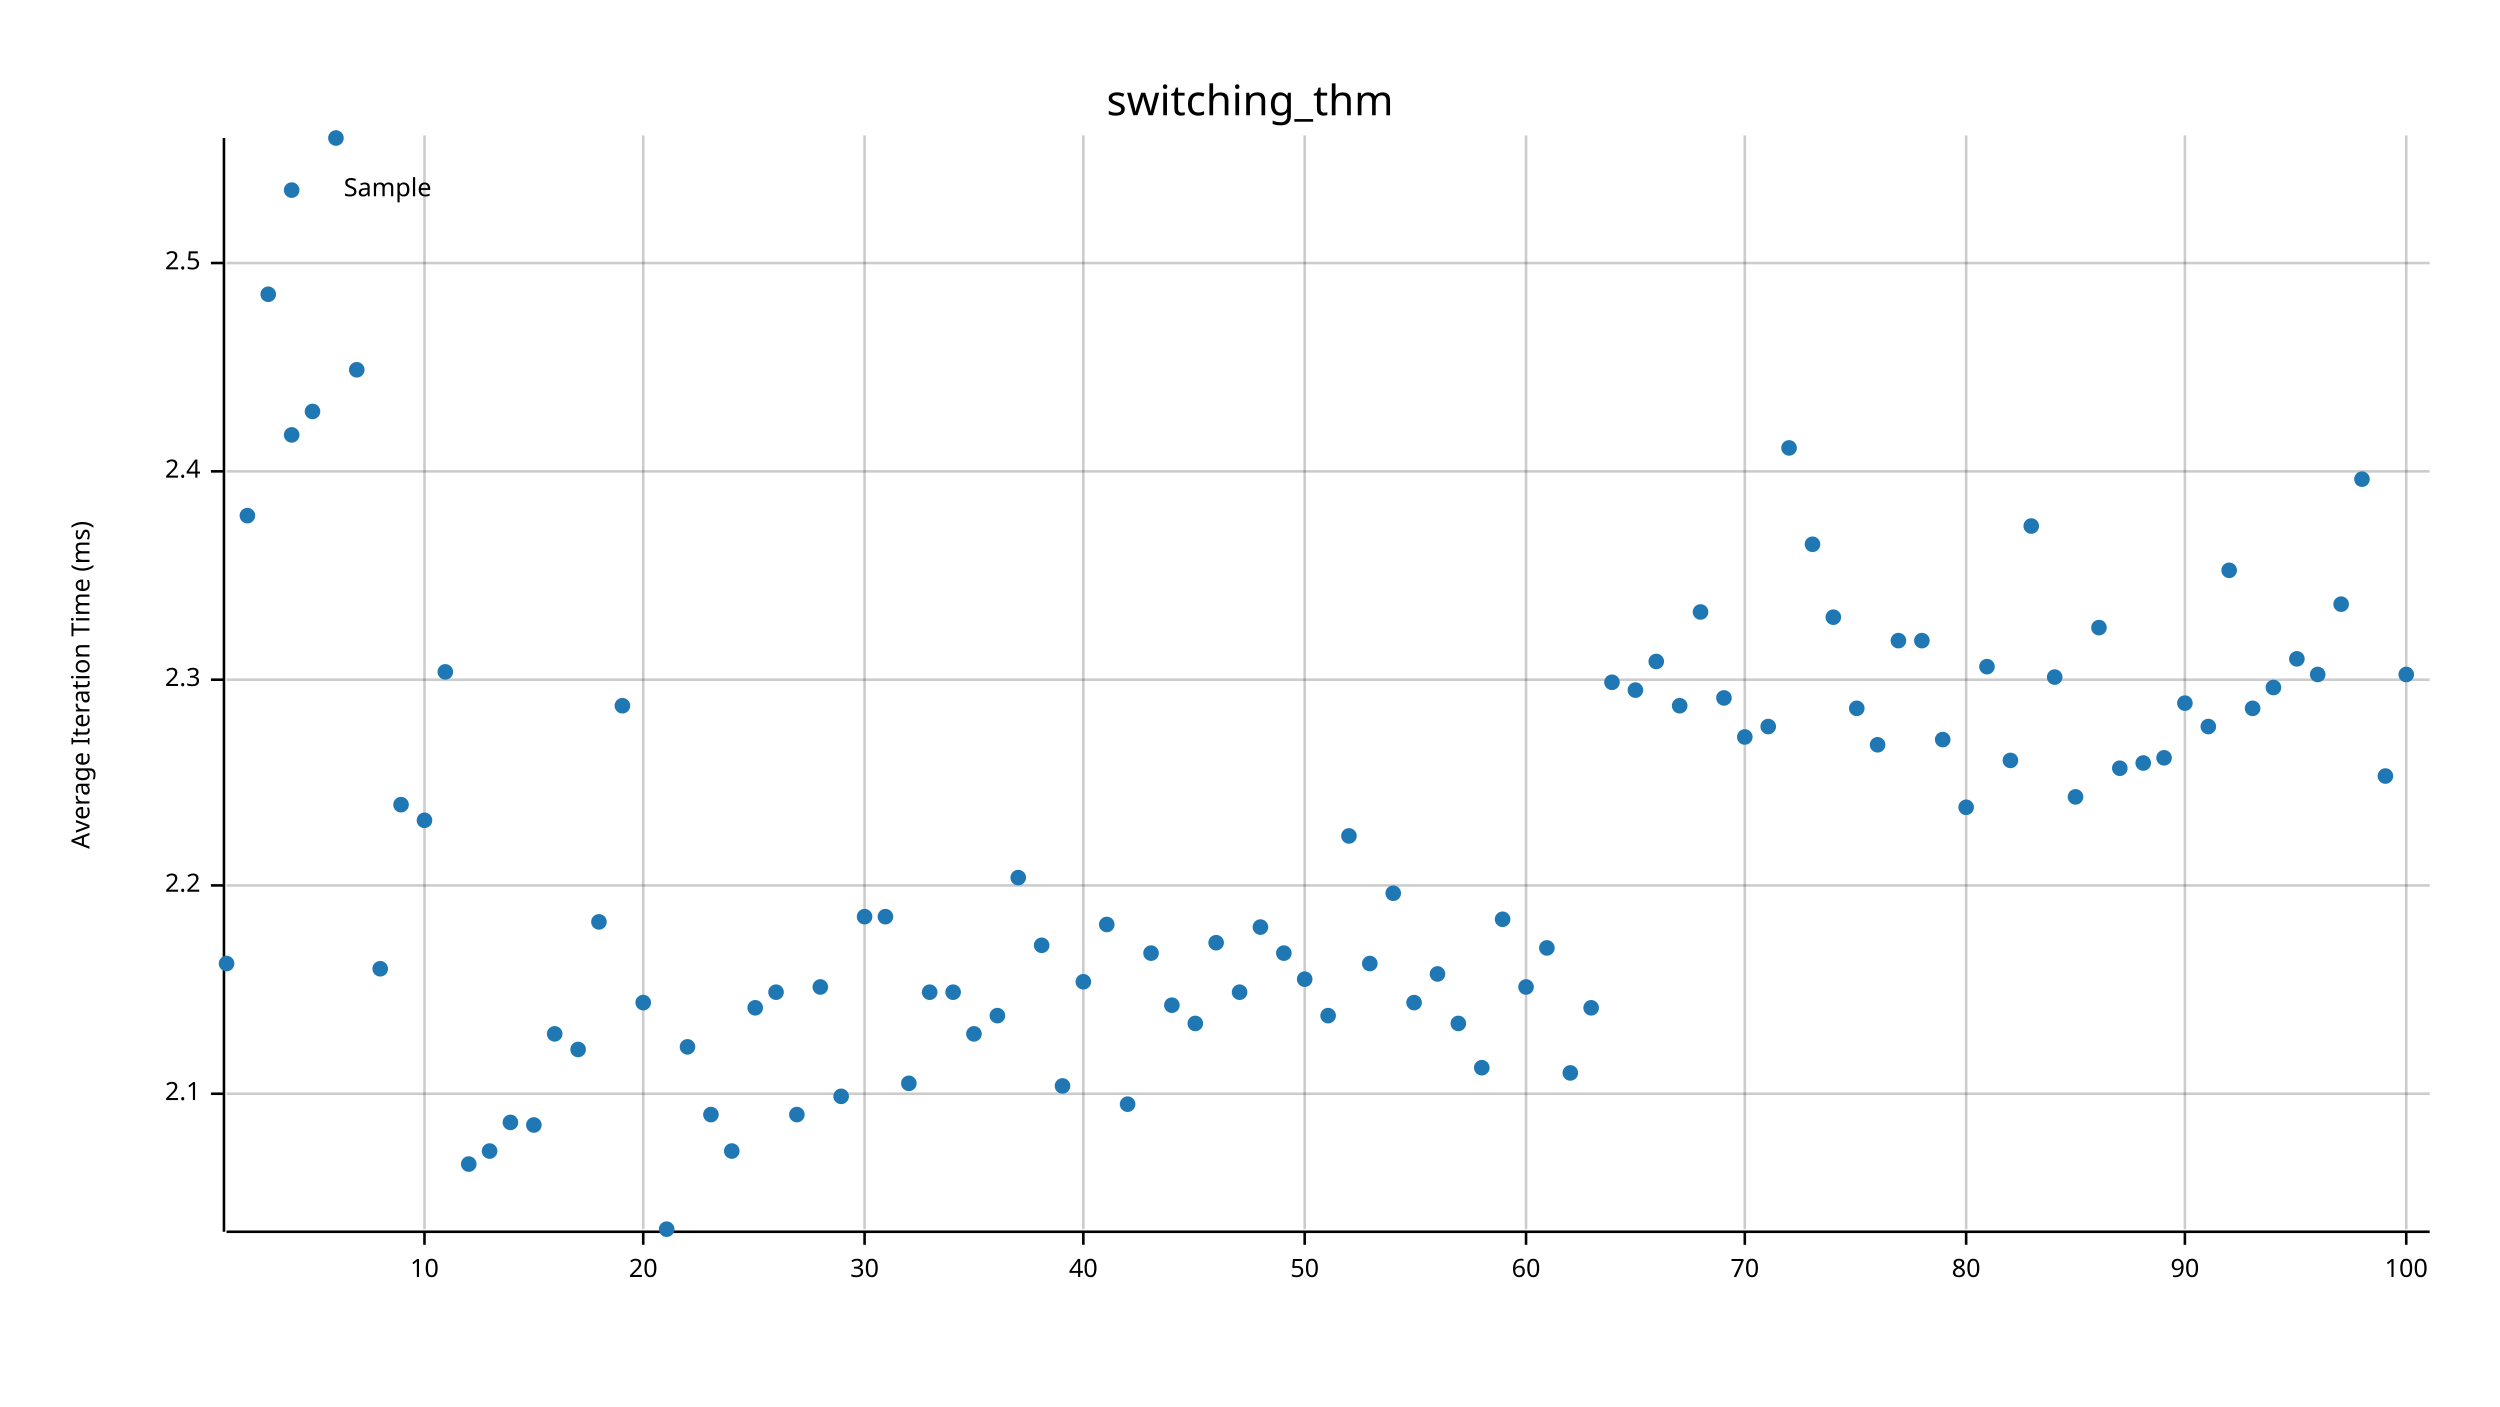
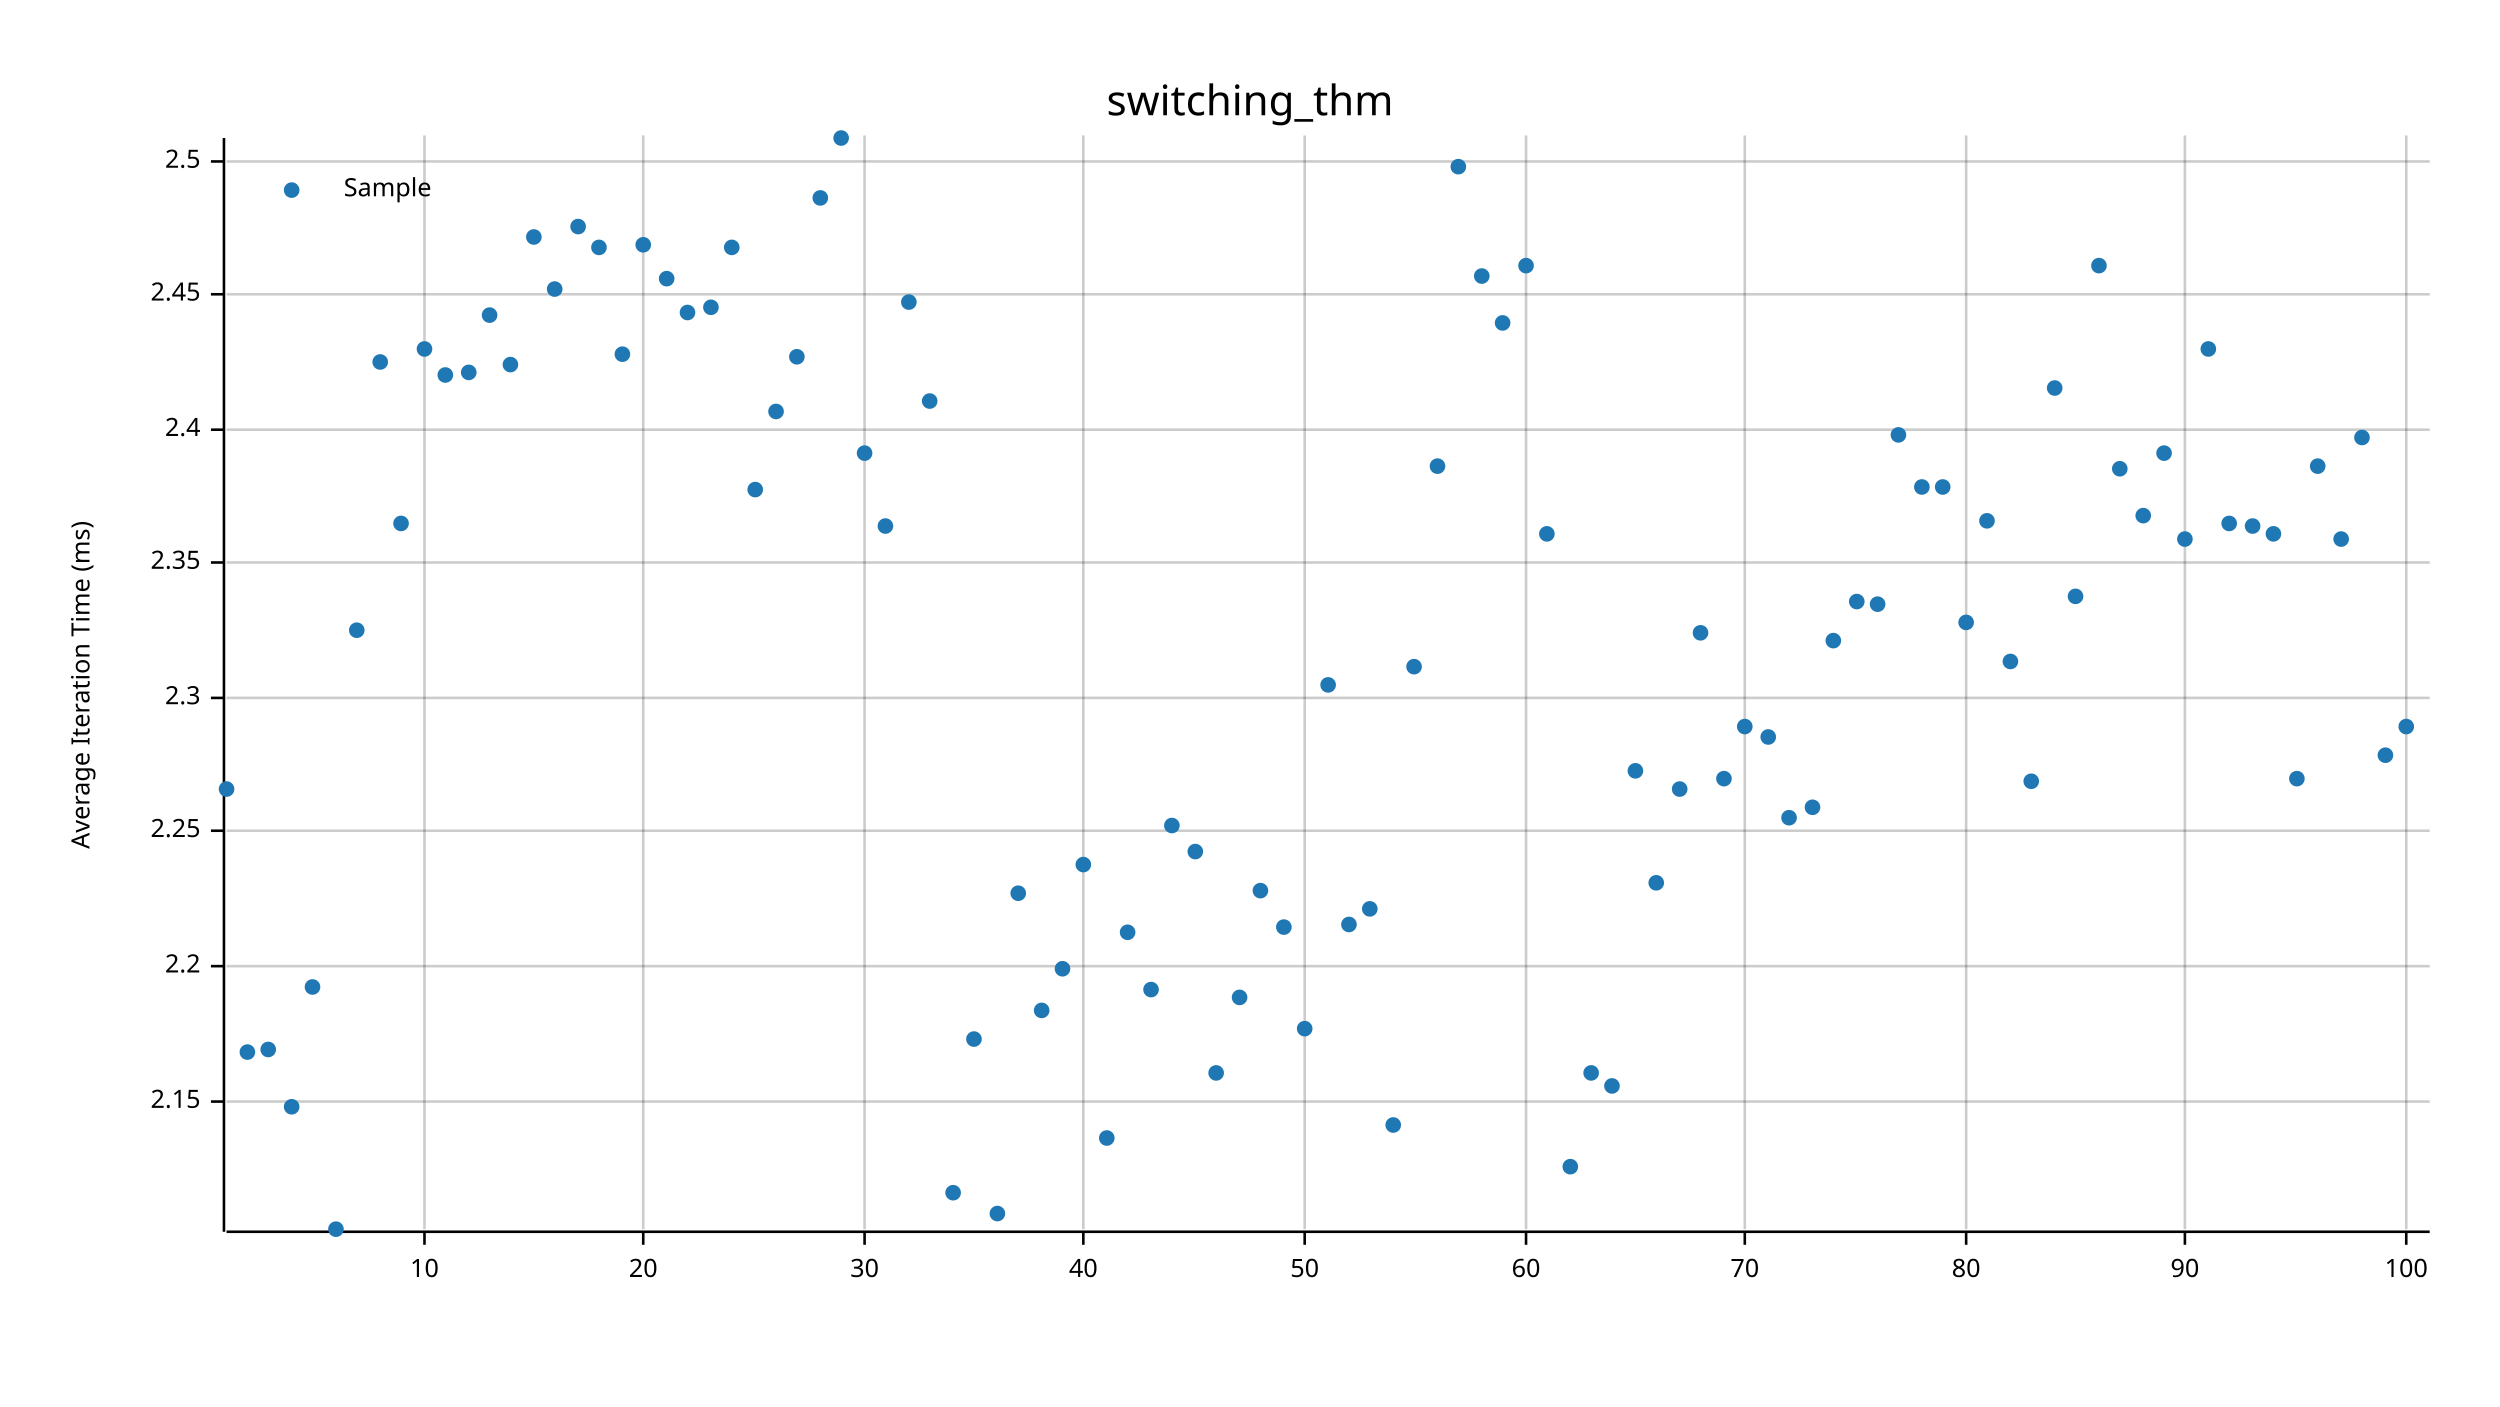
<svg xmlns="http://www.w3.org/2000/svg" width="960" height="540" viewBox="0 0 960 540">
  <text x="480" y="32" dy="0.76em" text-anchor="middle" font-family="sans-serif" font-size="16.129" opacity="1" fill="#000000">
switching_thm
</text>
  <text x="27" y="263" dy="0.76em" text-anchor="middle" font-family="sans-serif" font-size="9.677" opacity="1" fill="#000000" transform="rotate(270, 27, 263)">
Average Iteration Time (ms)
</text>
  <line opacity="0.2" stroke="#000000" stroke-width="1" x1="163" y1="472" x2="163" y2="52" />
  <line opacity="0.2" stroke="#000000" stroke-width="1" x1="247" y1="472" x2="247" y2="52" />
  <line opacity="0.2" stroke="#000000" stroke-width="1" x1="332" y1="472" x2="332" y2="52" />
  <line opacity="0.2" stroke="#000000" stroke-width="1" x1="416" y1="472" x2="416" y2="52" />
  <line opacity="0.2" stroke="#000000" stroke-width="1" x1="501" y1="472" x2="501" y2="52" />
  <line opacity="0.2" stroke="#000000" stroke-width="1" x1="586" y1="472" x2="586" y2="52" />
  <line opacity="0.2" stroke="#000000" stroke-width="1" x1="670" y1="472" x2="670" y2="52" />
  <line opacity="0.2" stroke="#000000" stroke-width="1" x1="755" y1="472" x2="755" y2="52" />
  <line opacity="0.2" stroke="#000000" stroke-width="1" x1="839" y1="472" x2="839" y2="52" />
  <line opacity="0.2" stroke="#000000" stroke-width="1" x1="924" y1="472" x2="924" y2="52" />
-   <line opacity="0.2" stroke="#000000" stroke-width="1" x1="87" y1="420" x2="933" y2="420" />
-   <line opacity="0.2" stroke="#000000" stroke-width="1" x1="87" y1="340" x2="933" y2="340" />
-   <line opacity="0.2" stroke="#000000" stroke-width="1" x1="87" y1="261" x2="933" y2="261" />
-   <line opacity="0.2" stroke="#000000" stroke-width="1" x1="87" y1="181" x2="933" y2="181" />
-   <line opacity="0.2" stroke="#000000" stroke-width="1" x1="87" y1="101" x2="933" y2="101" />
+   <line opacity="0.2" stroke="#000000" stroke-width="1" x1="87" y1="423" x2="933" y2="423" />
+   <line opacity="0.2" stroke="#000000" stroke-width="1" x1="87" y1="371" x2="933" y2="371" />
+   <line opacity="0.2" stroke="#000000" stroke-width="1" x1="87" y1="319" x2="933" y2="319" />
+   <line opacity="0.2" stroke="#000000" stroke-width="1" x1="87" y1="268" x2="933" y2="268" />
+   <line opacity="0.2" stroke="#000000" stroke-width="1" x1="87" y1="216" x2="933" y2="216" />
+   <line opacity="0.2" stroke="#000000" stroke-width="1" x1="87" y1="165" x2="933" y2="165" />
+   <line opacity="0.2" stroke="#000000" stroke-width="1" x1="87" y1="113" x2="933" y2="113" />
+   <line opacity="0.2" stroke="#000000" stroke-width="1" x1="87" y1="62" x2="933" y2="62" />
  <polyline fill="none" opacity="1" stroke="#000000" stroke-width="1" points="86,53 86,473 " />
-   <text x="77" y="420" dy="0.5ex" text-anchor="end" font-family="sans-serif" font-size="9.677" opacity="1" fill="#000000">
- 2.1
- </text>
-   <polyline fill="none" opacity="1" stroke="#000000" stroke-width="1" points="81,420 86,420 " />
-   <text x="77" y="340" dy="0.5ex" text-anchor="end" font-family="sans-serif" font-size="9.677" opacity="1" fill="#000000">
+   <text x="77" y="423" dy="0.5ex" text-anchor="end" font-family="sans-serif" font-size="9.677" opacity="1" fill="#000000">
+ 2.15
+ </text>
+   <polyline fill="none" opacity="1" stroke="#000000" stroke-width="1" points="81,423 86,423 " />
+   <text x="77" y="371" dy="0.5ex" text-anchor="end" font-family="sans-serif" font-size="9.677" opacity="1" fill="#000000">
2.2
</text>
-   <polyline fill="none" opacity="1" stroke="#000000" stroke-width="1" points="81,340 86,340 " />
-   <text x="77" y="261" dy="0.5ex" text-anchor="end" font-family="sans-serif" font-size="9.677" opacity="1" fill="#000000">
+   <polyline fill="none" opacity="1" stroke="#000000" stroke-width="1" points="81,371 86,371 " />
+   <text x="77" y="319" dy="0.5ex" text-anchor="end" font-family="sans-serif" font-size="9.677" opacity="1" fill="#000000">
+ 2.25
+ </text>
+   <polyline fill="none" opacity="1" stroke="#000000" stroke-width="1" points="81,319 86,319 " />
+   <text x="77" y="268" dy="0.5ex" text-anchor="end" font-family="sans-serif" font-size="9.677" opacity="1" fill="#000000">
2.3
</text>
-   <polyline fill="none" opacity="1" stroke="#000000" stroke-width="1" points="81,261 86,261 " />
-   <text x="77" y="181" dy="0.5ex" text-anchor="end" font-family="sans-serif" font-size="9.677" opacity="1" fill="#000000">
+   <polyline fill="none" opacity="1" stroke="#000000" stroke-width="1" points="81,268 86,268 " />
+   <text x="77" y="216" dy="0.5ex" text-anchor="end" font-family="sans-serif" font-size="9.677" opacity="1" fill="#000000">
+ 2.35
+ </text>
+   <polyline fill="none" opacity="1" stroke="#000000" stroke-width="1" points="81,216 86,216 " />
+   <text x="77" y="165" dy="0.5ex" text-anchor="end" font-family="sans-serif" font-size="9.677" opacity="1" fill="#000000">
2.4
</text>
-   <polyline fill="none" opacity="1" stroke="#000000" stroke-width="1" points="81,181 86,181 " />
-   <text x="77" y="101" dy="0.5ex" text-anchor="end" font-family="sans-serif" font-size="9.677" opacity="1" fill="#000000">
+   <polyline fill="none" opacity="1" stroke="#000000" stroke-width="1" points="81,165 86,165 " />
+   <text x="77" y="113" dy="0.5ex" text-anchor="end" font-family="sans-serif" font-size="9.677" opacity="1" fill="#000000">
+ 2.45
+ </text>
+   <polyline fill="none" opacity="1" stroke="#000000" stroke-width="1" points="81,113 86,113 " />
+   <text x="77" y="62" dy="0.5ex" text-anchor="end" font-family="sans-serif" font-size="9.677" opacity="1" fill="#000000">
2.5
</text>
-   <polyline fill="none" opacity="1" stroke="#000000" stroke-width="1" points="81,101 86,101 " />
+   <polyline fill="none" opacity="1" stroke="#000000" stroke-width="1" points="81,62 86,62 " />
  <polyline fill="none" opacity="1" stroke="#000000" stroke-width="1" points="87,473 933,473 " />
  <text x="163" y="483" dy="0.76em" text-anchor="middle" font-family="sans-serif" font-size="9.677" opacity="1" fill="#000000">
10
</text>
  <polyline fill="none" opacity="1" stroke="#000000" stroke-width="1" points="163,473 163,478 " />
  <text x="247" y="483" dy="0.76em" text-anchor="middle" font-family="sans-serif" font-size="9.677" opacity="1" fill="#000000">
20
</text>
  <polyline fill="none" opacity="1" stroke="#000000" stroke-width="1" points="247,473 247,478 " />
  <text x="332" y="483" dy="0.76em" text-anchor="middle" font-family="sans-serif" font-size="9.677" opacity="1" fill="#000000">
30
</text>
  <polyline fill="none" opacity="1" stroke="#000000" stroke-width="1" points="332,473 332,478 " />
  <text x="416" y="483" dy="0.76em" text-anchor="middle" font-family="sans-serif" font-size="9.677" opacity="1" fill="#000000">
40
</text>
  <polyline fill="none" opacity="1" stroke="#000000" stroke-width="1" points="416,473 416,478 " />
  <text x="501" y="483" dy="0.76em" text-anchor="middle" font-family="sans-serif" font-size="9.677" opacity="1" fill="#000000">
50
</text>
  <polyline fill="none" opacity="1" stroke="#000000" stroke-width="1" points="501,473 501,478 " />
  <text x="586" y="483" dy="0.76em" text-anchor="middle" font-family="sans-serif" font-size="9.677" opacity="1" fill="#000000">
60
</text>
  <polyline fill="none" opacity="1" stroke="#000000" stroke-width="1" points="586,473 586,478 " />
  <text x="670" y="483" dy="0.76em" text-anchor="middle" font-family="sans-serif" font-size="9.677" opacity="1" fill="#000000">
70
</text>
  <polyline fill="none" opacity="1" stroke="#000000" stroke-width="1" points="670,473 670,478 " />
  <text x="755" y="483" dy="0.76em" text-anchor="middle" font-family="sans-serif" font-size="9.677" opacity="1" fill="#000000">
80
</text>
  <polyline fill="none" opacity="1" stroke="#000000" stroke-width="1" points="755,473 755,478 " />
  <text x="839" y="483" dy="0.76em" text-anchor="middle" font-family="sans-serif" font-size="9.677" opacity="1" fill="#000000">
90
</text>
  <polyline fill="none" opacity="1" stroke="#000000" stroke-width="1" points="839,473 839,478 " />
  <text x="924" y="483" dy="0.76em" text-anchor="middle" font-family="sans-serif" font-size="9.677" opacity="1" fill="#000000">
100
</text>
  <polyline fill="none" opacity="1" stroke="#000000" stroke-width="1" points="924,473 924,478 " />
-   <circle cx="87" cy="370" r="3" opacity="1" fill="#1F78B4" stroke="none" />
-   <circle cx="95" cy="198" r="3" opacity="1" fill="#1F78B4" stroke="none" />
-   <circle cx="103" cy="113" r="3" opacity="1" fill="#1F78B4" stroke="none" />
-   <circle cx="112" cy="167" r="3" opacity="1" fill="#1F78B4" stroke="none" />
-   <circle cx="120" cy="158" r="3" opacity="1" fill="#1F78B4" stroke="none" />
-   <circle cx="129" cy="53" r="3" opacity="1" fill="#1F78B4" stroke="none" />
-   <circle cx="137" cy="142" r="3" opacity="1" fill="#1F78B4" stroke="none" />
-   <circle cx="146" cy="372" r="3" opacity="1" fill="#1F78B4" stroke="none" />
-   <circle cx="154" cy="309" r="3" opacity="1" fill="#1F78B4" stroke="none" />
-   <circle cx="163" cy="315" r="3" opacity="1" fill="#1F78B4" stroke="none" />
-   <circle cx="171" cy="258" r="3" opacity="1" fill="#1F78B4" stroke="none" />
-   <circle cx="180" cy="447" r="3" opacity="1" fill="#1F78B4" stroke="none" />
-   <circle cx="188" cy="442" r="3" opacity="1" fill="#1F78B4" stroke="none" />
-   <circle cx="196" cy="431" r="3" opacity="1" fill="#1F78B4" stroke="none" />
-   <circle cx="205" cy="432" r="3" opacity="1" fill="#1F78B4" stroke="none" />
-   <circle cx="213" cy="397" r="3" opacity="1" fill="#1F78B4" stroke="none" />
-   <circle cx="222" cy="403" r="3" opacity="1" fill="#1F78B4" stroke="none" />
-   <circle cx="230" cy="354" r="3" opacity="1" fill="#1F78B4" stroke="none" />
-   <circle cx="239" cy="271" r="3" opacity="1" fill="#1F78B4" stroke="none" />
-   <circle cx="247" cy="385" r="3" opacity="1" fill="#1F78B4" stroke="none" />
-   <circle cx="256" cy="472" r="3" opacity="1" fill="#1F78B4" stroke="none" />
-   <circle cx="264" cy="402" r="3" opacity="1" fill="#1F78B4" stroke="none" />
-   <circle cx="273" cy="428" r="3" opacity="1" fill="#1F78B4" stroke="none" />
-   <circle cx="281" cy="442" r="3" opacity="1" fill="#1F78B4" stroke="none" />
-   <circle cx="290" cy="387" r="3" opacity="1" fill="#1F78B4" stroke="none" />
-   <circle cx="298" cy="381" r="3" opacity="1" fill="#1F78B4" stroke="none" />
-   <circle cx="306" cy="428" r="3" opacity="1" fill="#1F78B4" stroke="none" />
-   <circle cx="315" cy="379" r="3" opacity="1" fill="#1F78B4" stroke="none" />
-   <circle cx="323" cy="421" r="3" opacity="1" fill="#1F78B4" stroke="none" />
-   <circle cx="332" cy="352" r="3" opacity="1" fill="#1F78B4" stroke="none" />
-   <circle cx="340" cy="352" r="3" opacity="1" fill="#1F78B4" stroke="none" />
-   <circle cx="349" cy="416" r="3" opacity="1" fill="#1F78B4" stroke="none" />
-   <circle cx="357" cy="381" r="3" opacity="1" fill="#1F78B4" stroke="none" />
-   <circle cx="366" cy="381" r="3" opacity="1" fill="#1F78B4" stroke="none" />
-   <circle cx="374" cy="397" r="3" opacity="1" fill="#1F78B4" stroke="none" />
-   <circle cx="383" cy="390" r="3" opacity="1" fill="#1F78B4" stroke="none" />
-   <circle cx="391" cy="337" r="3" opacity="1" fill="#1F78B4" stroke="none" />
-   <circle cx="400" cy="363" r="3" opacity="1" fill="#1F78B4" stroke="none" />
-   <circle cx="408" cy="417" r="3" opacity="1" fill="#1F78B4" stroke="none" />
-   <circle cx="416" cy="377" r="3" opacity="1" fill="#1F78B4" stroke="none" />
-   <circle cx="425" cy="355" r="3" opacity="1" fill="#1F78B4" stroke="none" />
-   <circle cx="433" cy="424" r="3" opacity="1" fill="#1F78B4" stroke="none" />
-   <circle cx="442" cy="366" r="3" opacity="1" fill="#1F78B4" stroke="none" />
-   <circle cx="450" cy="386" r="3" opacity="1" fill="#1F78B4" stroke="none" />
-   <circle cx="459" cy="393" r="3" opacity="1" fill="#1F78B4" stroke="none" />
-   <circle cx="467" cy="362" r="3" opacity="1" fill="#1F78B4" stroke="none" />
-   <circle cx="476" cy="381" r="3" opacity="1" fill="#1F78B4" stroke="none" />
-   <circle cx="484" cy="356" r="3" opacity="1" fill="#1F78B4" stroke="none" />
-   <circle cx="493" cy="366" r="3" opacity="1" fill="#1F78B4" stroke="none" />
-   <circle cx="501" cy="376" r="3" opacity="1" fill="#1F78B4" stroke="none" />
-   <circle cx="510" cy="390" r="3" opacity="1" fill="#1F78B4" stroke="none" />
-   <circle cx="518" cy="321" r="3" opacity="1" fill="#1F78B4" stroke="none" />
-   <circle cx="526" cy="370" r="3" opacity="1" fill="#1F78B4" stroke="none" />
-   <circle cx="535" cy="343" r="3" opacity="1" fill="#1F78B4" stroke="none" />
-   <circle cx="543" cy="385" r="3" opacity="1" fill="#1F78B4" stroke="none" />
-   <circle cx="552" cy="374" r="3" opacity="1" fill="#1F78B4" stroke="none" />
-   <circle cx="560" cy="393" r="3" opacity="1" fill="#1F78B4" stroke="none" />
-   <circle cx="569" cy="410" r="3" opacity="1" fill="#1F78B4" stroke="none" />
-   <circle cx="577" cy="353" r="3" opacity="1" fill="#1F78B4" stroke="none" />
-   <circle cx="586" cy="379" r="3" opacity="1" fill="#1F78B4" stroke="none" />
-   <circle cx="594" cy="364" r="3" opacity="1" fill="#1F78B4" stroke="none" />
-   <circle cx="603" cy="412" r="3" opacity="1" fill="#1F78B4" stroke="none" />
-   <circle cx="611" cy="387" r="3" opacity="1" fill="#1F78B4" stroke="none" />
-   <circle cx="619" cy="262" r="3" opacity="1" fill="#1F78B4" stroke="none" />
-   <circle cx="628" cy="265" r="3" opacity="1" fill="#1F78B4" stroke="none" />
-   <circle cx="636" cy="254" r="3" opacity="1" fill="#1F78B4" stroke="none" />
-   <circle cx="645" cy="271" r="3" opacity="1" fill="#1F78B4" stroke="none" />
-   <circle cx="653" cy="235" r="3" opacity="1" fill="#1F78B4" stroke="none" />
-   <circle cx="662" cy="268" r="3" opacity="1" fill="#1F78B4" stroke="none" />
-   <circle cx="670" cy="283" r="3" opacity="1" fill="#1F78B4" stroke="none" />
-   <circle cx="679" cy="279" r="3" opacity="1" fill="#1F78B4" stroke="none" />
-   <circle cx="687" cy="172" r="3" opacity="1" fill="#1F78B4" stroke="none" />
-   <circle cx="696" cy="209" r="3" opacity="1" fill="#1F78B4" stroke="none" />
-   <circle cx="704" cy="237" r="3" opacity="1" fill="#1F78B4" stroke="none" />
-   <circle cx="713" cy="272" r="3" opacity="1" fill="#1F78B4" stroke="none" />
-   <circle cx="721" cy="286" r="3" opacity="1" fill="#1F78B4" stroke="none" />
-   <circle cx="729" cy="246" r="3" opacity="1" fill="#1F78B4" stroke="none" />
-   <circle cx="738" cy="246" r="3" opacity="1" fill="#1F78B4" stroke="none" />
-   <circle cx="746" cy="284" r="3" opacity="1" fill="#1F78B4" stroke="none" />
-   <circle cx="755" cy="310" r="3" opacity="1" fill="#1F78B4" stroke="none" />
-   <circle cx="763" cy="256" r="3" opacity="1" fill="#1F78B4" stroke="none" />
-   <circle cx="772" cy="292" r="3" opacity="1" fill="#1F78B4" stroke="none" />
-   <circle cx="780" cy="202" r="3" opacity="1" fill="#1F78B4" stroke="none" />
-   <circle cx="789" cy="260" r="3" opacity="1" fill="#1F78B4" stroke="none" />
-   <circle cx="797" cy="306" r="3" opacity="1" fill="#1F78B4" stroke="none" />
-   <circle cx="806" cy="241" r="3" opacity="1" fill="#1F78B4" stroke="none" />
-   <circle cx="814" cy="295" r="3" opacity="1" fill="#1F78B4" stroke="none" />
-   <circle cx="823" cy="293" r="3" opacity="1" fill="#1F78B4" stroke="none" />
-   <circle cx="831" cy="291" r="3" opacity="1" fill="#1F78B4" stroke="none" />
-   <circle cx="839" cy="270" r="3" opacity="1" fill="#1F78B4" stroke="none" />
-   <circle cx="848" cy="279" r="3" opacity="1" fill="#1F78B4" stroke="none" />
-   <circle cx="856" cy="219" r="3" opacity="1" fill="#1F78B4" stroke="none" />
-   <circle cx="865" cy="272" r="3" opacity="1" fill="#1F78B4" stroke="none" />
-   <circle cx="873" cy="264" r="3" opacity="1" fill="#1F78B4" stroke="none" />
-   <circle cx="882" cy="253" r="3" opacity="1" fill="#1F78B4" stroke="none" />
-   <circle cx="890" cy="259" r="3" opacity="1" fill="#1F78B4" stroke="none" />
-   <circle cx="899" cy="232" r="3" opacity="1" fill="#1F78B4" stroke="none" />
-   <circle cx="907" cy="184" r="3" opacity="1" fill="#1F78B4" stroke="none" />
-   <circle cx="916" cy="298" r="3" opacity="1" fill="#1F78B4" stroke="none" />
-   <circle cx="924" cy="259" r="3" opacity="1" fill="#1F78B4" stroke="none" />
+   <circle cx="87" cy="303" r="3" opacity="1" fill="#1F78B4" stroke="none" />
+   <circle cx="95" cy="404" r="3" opacity="1" fill="#1F78B4" stroke="none" />
+   <circle cx="103" cy="403" r="3" opacity="1" fill="#1F78B4" stroke="none" />
+   <circle cx="112" cy="425" r="3" opacity="1" fill="#1F78B4" stroke="none" />
+   <circle cx="120" cy="379" r="3" opacity="1" fill="#1F78B4" stroke="none" />
+   <circle cx="129" cy="472" r="3" opacity="1" fill="#1F78B4" stroke="none" />
+   <circle cx="137" cy="242" r="3" opacity="1" fill="#1F78B4" stroke="none" />
+   <circle cx="146" cy="139" r="3" opacity="1" fill="#1F78B4" stroke="none" />
+   <circle cx="154" cy="201" r="3" opacity="1" fill="#1F78B4" stroke="none" />
+   <circle cx="163" cy="134" r="3" opacity="1" fill="#1F78B4" stroke="none" />
+   <circle cx="171" cy="144" r="3" opacity="1" fill="#1F78B4" stroke="none" />
+   <circle cx="180" cy="143" r="3" opacity="1" fill="#1F78B4" stroke="none" />
+   <circle cx="188" cy="121" r="3" opacity="1" fill="#1F78B4" stroke="none" />
+   <circle cx="196" cy="140" r="3" opacity="1" fill="#1F78B4" stroke="none" />
+   <circle cx="205" cy="91" r="3" opacity="1" fill="#1F78B4" stroke="none" />
+   <circle cx="213" cy="111" r="3" opacity="1" fill="#1F78B4" stroke="none" />
+   <circle cx="222" cy="87" r="3" opacity="1" fill="#1F78B4" stroke="none" />
+   <circle cx="230" cy="95" r="3" opacity="1" fill="#1F78B4" stroke="none" />
+   <circle cx="239" cy="136" r="3" opacity="1" fill="#1F78B4" stroke="none" />
+   <circle cx="247" cy="94" r="3" opacity="1" fill="#1F78B4" stroke="none" />
+   <circle cx="256" cy="107" r="3" opacity="1" fill="#1F78B4" stroke="none" />
+   <circle cx="264" cy="120" r="3" opacity="1" fill="#1F78B4" stroke="none" />
+   <circle cx="273" cy="118" r="3" opacity="1" fill="#1F78B4" stroke="none" />
+   <circle cx="281" cy="95" r="3" opacity="1" fill="#1F78B4" stroke="none" />
+   <circle cx="290" cy="188" r="3" opacity="1" fill="#1F78B4" stroke="none" />
+   <circle cx="298" cy="158" r="3" opacity="1" fill="#1F78B4" stroke="none" />
+   <circle cx="306" cy="137" r="3" opacity="1" fill="#1F78B4" stroke="none" />
+   <circle cx="315" cy="76" r="3" opacity="1" fill="#1F78B4" stroke="none" />
+   <circle cx="323" cy="53" r="3" opacity="1" fill="#1F78B4" stroke="none" />
+   <circle cx="332" cy="174" r="3" opacity="1" fill="#1F78B4" stroke="none" />
+   <circle cx="340" cy="202" r="3" opacity="1" fill="#1F78B4" stroke="none" />
+   <circle cx="349" cy="116" r="3" opacity="1" fill="#1F78B4" stroke="none" />
+   <circle cx="357" cy="154" r="3" opacity="1" fill="#1F78B4" stroke="none" />
+   <circle cx="366" cy="458" r="3" opacity="1" fill="#1F78B4" stroke="none" />
+   <circle cx="374" cy="399" r="3" opacity="1" fill="#1F78B4" stroke="none" />
+   <circle cx="383" cy="466" r="3" opacity="1" fill="#1F78B4" stroke="none" />
+   <circle cx="391" cy="343" r="3" opacity="1" fill="#1F78B4" stroke="none" />
+   <circle cx="400" cy="388" r="3" opacity="1" fill="#1F78B4" stroke="none" />
+   <circle cx="408" cy="372" r="3" opacity="1" fill="#1F78B4" stroke="none" />
+   <circle cx="416" cy="332" r="3" opacity="1" fill="#1F78B4" stroke="none" />
+   <circle cx="425" cy="437" r="3" opacity="1" fill="#1F78B4" stroke="none" />
+   <circle cx="433" cy="358" r="3" opacity="1" fill="#1F78B4" stroke="none" />
+   <circle cx="442" cy="380" r="3" opacity="1" fill="#1F78B4" stroke="none" />
+   <circle cx="450" cy="317" r="3" opacity="1" fill="#1F78B4" stroke="none" />
+   <circle cx="459" cy="327" r="3" opacity="1" fill="#1F78B4" stroke="none" />
+   <circle cx="467" cy="412" r="3" opacity="1" fill="#1F78B4" stroke="none" />
+   <circle cx="476" cy="383" r="3" opacity="1" fill="#1F78B4" stroke="none" />
+   <circle cx="484" cy="342" r="3" opacity="1" fill="#1F78B4" stroke="none" />
+   <circle cx="493" cy="356" r="3" opacity="1" fill="#1F78B4" stroke="none" />
+   <circle cx="501" cy="395" r="3" opacity="1" fill="#1F78B4" stroke="none" />
+   <circle cx="510" cy="263" r="3" opacity="1" fill="#1F78B4" stroke="none" />
+   <circle cx="518" cy="355" r="3" opacity="1" fill="#1F78B4" stroke="none" />
+   <circle cx="526" cy="349" r="3" opacity="1" fill="#1F78B4" stroke="none" />
+   <circle cx="535" cy="432" r="3" opacity="1" fill="#1F78B4" stroke="none" />
+   <circle cx="543" cy="256" r="3" opacity="1" fill="#1F78B4" stroke="none" />
+   <circle cx="552" cy="179" r="3" opacity="1" fill="#1F78B4" stroke="none" />
+   <circle cx="560" cy="64" r="3" opacity="1" fill="#1F78B4" stroke="none" />
+   <circle cx="569" cy="106" r="3" opacity="1" fill="#1F78B4" stroke="none" />
+   <circle cx="577" cy="124" r="3" opacity="1" fill="#1F78B4" stroke="none" />
+   <circle cx="586" cy="102" r="3" opacity="1" fill="#1F78B4" stroke="none" />
+   <circle cx="594" cy="205" r="3" opacity="1" fill="#1F78B4" stroke="none" />
+   <circle cx="603" cy="448" r="3" opacity="1" fill="#1F78B4" stroke="none" />
+   <circle cx="611" cy="412" r="3" opacity="1" fill="#1F78B4" stroke="none" />
+   <circle cx="619" cy="417" r="3" opacity="1" fill="#1F78B4" stroke="none" />
+   <circle cx="628" cy="296" r="3" opacity="1" fill="#1F78B4" stroke="none" />
+   <circle cx="636" cy="339" r="3" opacity="1" fill="#1F78B4" stroke="none" />
+   <circle cx="645" cy="303" r="3" opacity="1" fill="#1F78B4" stroke="none" />
+   <circle cx="653" cy="243" r="3" opacity="1" fill="#1F78B4" stroke="none" />
+   <circle cx="662" cy="299" r="3" opacity="1" fill="#1F78B4" stroke="none" />
+   <circle cx="670" cy="279" r="3" opacity="1" fill="#1F78B4" stroke="none" />
+   <circle cx="679" cy="283" r="3" opacity="1" fill="#1F78B4" stroke="none" />
+   <circle cx="687" cy="314" r="3" opacity="1" fill="#1F78B4" stroke="none" />
+   <circle cx="696" cy="310" r="3" opacity="1" fill="#1F78B4" stroke="none" />
+   <circle cx="704" cy="246" r="3" opacity="1" fill="#1F78B4" stroke="none" />
+   <circle cx="713" cy="231" r="3" opacity="1" fill="#1F78B4" stroke="none" />
+   <circle cx="721" cy="232" r="3" opacity="1" fill="#1F78B4" stroke="none" />
+   <circle cx="729" cy="167" r="3" opacity="1" fill="#1F78B4" stroke="none" />
+   <circle cx="738" cy="187" r="3" opacity="1" fill="#1F78B4" stroke="none" />
+   <circle cx="746" cy="187" r="3" opacity="1" fill="#1F78B4" stroke="none" />
+   <circle cx="755" cy="239" r="3" opacity="1" fill="#1F78B4" stroke="none" />
+   <circle cx="763" cy="200" r="3" opacity="1" fill="#1F78B4" stroke="none" />
+   <circle cx="772" cy="254" r="3" opacity="1" fill="#1F78B4" stroke="none" />
+   <circle cx="780" cy="300" r="3" opacity="1" fill="#1F78B4" stroke="none" />
+   <circle cx="789" cy="149" r="3" opacity="1" fill="#1F78B4" stroke="none" />
+   <circle cx="797" cy="229" r="3" opacity="1" fill="#1F78B4" stroke="none" />
+   <circle cx="806" cy="102" r="3" opacity="1" fill="#1F78B4" stroke="none" />
+   <circle cx="814" cy="180" r="3" opacity="1" fill="#1F78B4" stroke="none" />
+   <circle cx="823" cy="198" r="3" opacity="1" fill="#1F78B4" stroke="none" />
+   <circle cx="831" cy="174" r="3" opacity="1" fill="#1F78B4" stroke="none" />
+   <circle cx="839" cy="207" r="3" opacity="1" fill="#1F78B4" stroke="none" />
+   <circle cx="848" cy="134" r="3" opacity="1" fill="#1F78B4" stroke="none" />
+   <circle cx="856" cy="201" r="3" opacity="1" fill="#1F78B4" stroke="none" />
+   <circle cx="865" cy="202" r="3" opacity="1" fill="#1F78B4" stroke="none" />
+   <circle cx="873" cy="205" r="3" opacity="1" fill="#1F78B4" stroke="none" />
+   <circle cx="882" cy="299" r="3" opacity="1" fill="#1F78B4" stroke="none" />
+   <circle cx="890" cy="179" r="3" opacity="1" fill="#1F78B4" stroke="none" />
+   <circle cx="899" cy="207" r="3" opacity="1" fill="#1F78B4" stroke="none" />
+   <circle cx="907" cy="168" r="3" opacity="1" fill="#1F78B4" stroke="none" />
+   <circle cx="916" cy="290" r="3" opacity="1" fill="#1F78B4" stroke="none" />
+   <circle cx="924" cy="279" r="3" opacity="1" fill="#1F78B4" stroke="none" />
  <text x="132" y="68" dy="0.76em" text-anchor="start" font-family="sans-serif" font-size="9.677" opacity="1" fill="#000000">
Sample
</text>
  <circle cx="112" cy="73" r="3" opacity="1" fill="#1F78B4" stroke="none" />
</svg>
